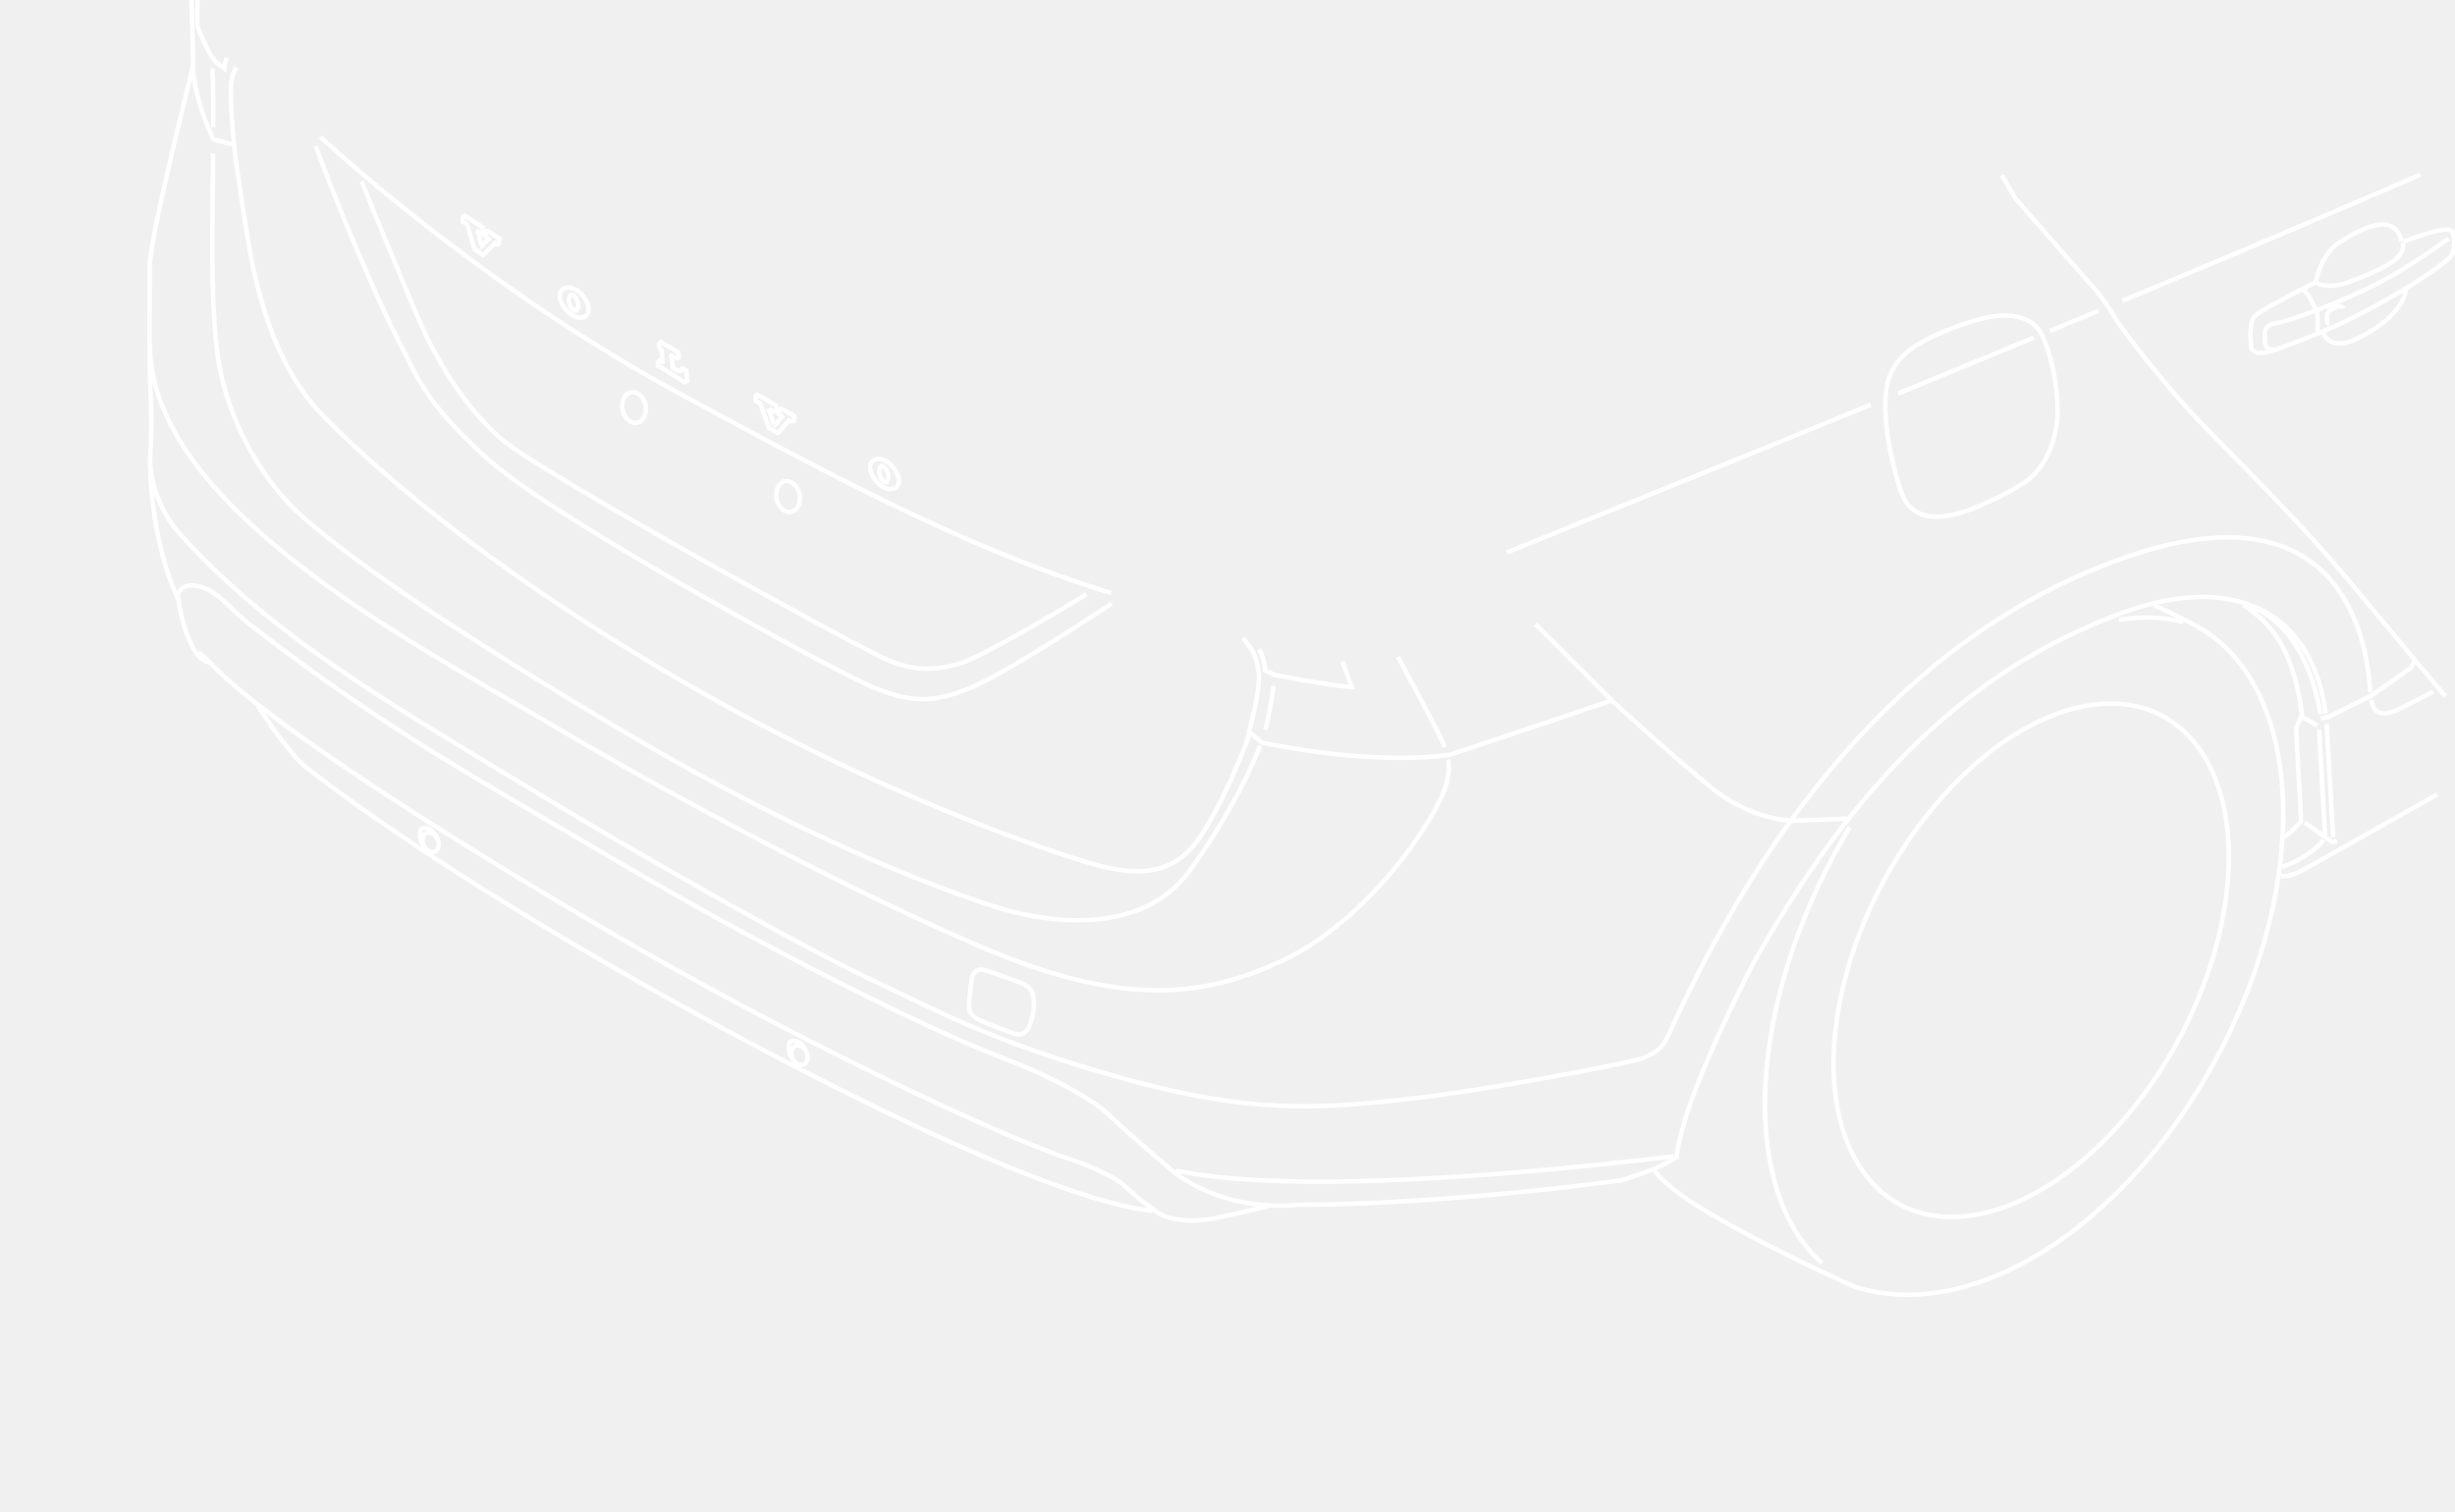
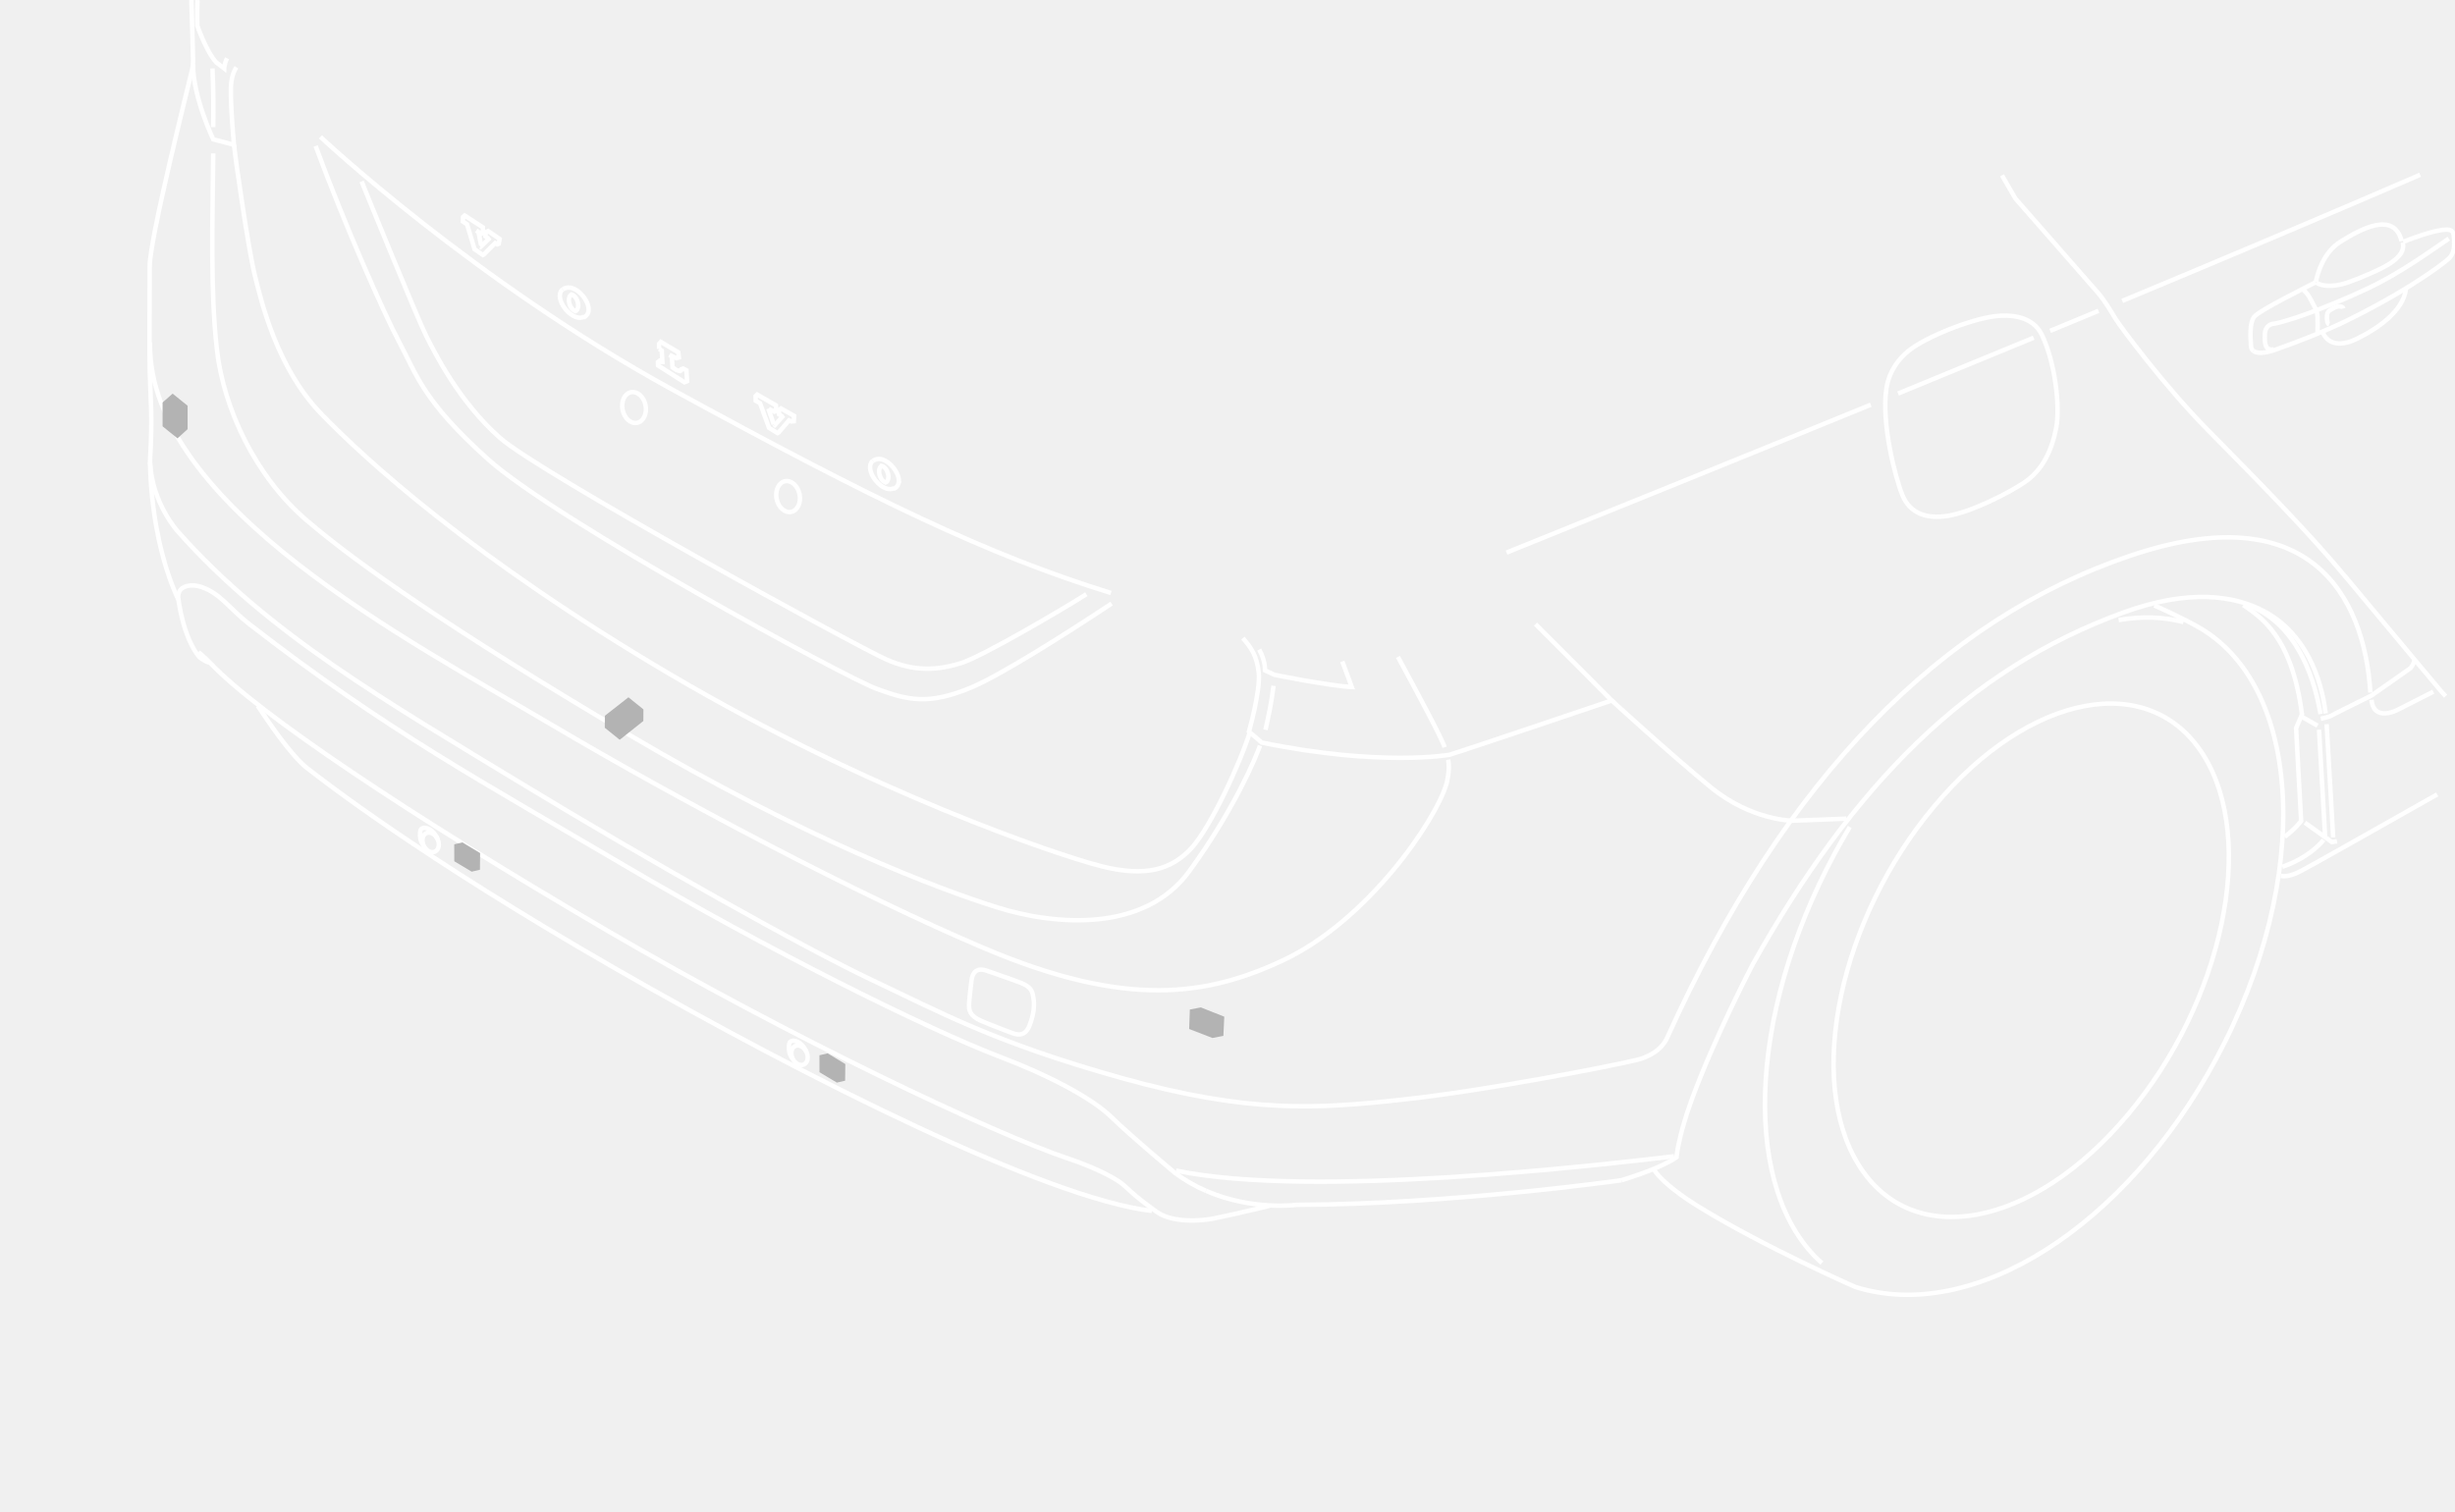
<svg xmlns="http://www.w3.org/2000/svg" version="1.1" width="468.227px" height="288.27px" viewBox="0 0 468.227 288.27" xml:space="preserve">
  <g>
    <path fill="none" stroke="#FFFFFF" stroke-width="0.85" d="M441.683,53.825c0.306-1.761,1.537-5.732,4.648-7.685    c3.938-2.47,10.252-5.949,11.721-0.146" />
    <path fill="none" stroke="#FFFFFF" stroke-width="0.85" d="M443.044,63.483c0.701,1.685,2.705,2.959,6.408,1.169    c4.149-2.005,8.889-5.38,9.404-9.449" />
    <path fill="none" stroke="#FFFFFF" stroke-width="0.85" d="M467.972,47.546c0.109-0.553,0.129-1.155,0.08-1.749    c-0.102-1.231,0.056-2.235-2.104-1.951c-2.361,0.31-5.07,1.315-7.604,2.276" />
    <path fill="none" stroke="#FFFFFF" stroke-width="0.85" d="M429.792,66.958c0.645,0.467,1.965,0.516,4.035-0.201    c3.51-1.217,9.334-3.444,13.613-5.521c4.383-2.125,8.916-4.639,12.397-6.83c4.164-2.618,6.84-4.638,7.441-5.323    c0.352-0.403,0.575-0.94,0.69-1.536" />
    <path fill="none" stroke="#FFFFFF" stroke-width="0.85" d="M441.683,53.825c-1.11,0.593-10.864,5.393-11.772,6.631    s-0.705,3.929-0.578,5.669c0.025,0.339,0.178,0.627,0.461,0.834" />
    <path fill="none" stroke="#FFFFFF" stroke-width="0.85" d="M441.779,53.911c0.938,0.68,3.209,0.925,5.819,0.032    c2.613-0.891,7.031-2.767,8.57-3.912s2.437-2.178,2.109-3.781" />
    <path fill="none" stroke="#FFFFFF" stroke-width="0.85" d="M467.042,45.518c-3.605,2.447-9.211,6.56-15.438,9.496    c-7.44,3.511-15.551,6.456-18.243,6.784c0,0-1.332,0.232-1.398,1.897c-0.064,1.664-0.035,3.28,1.695,2.948" />
    <path fill="none" stroke="#FFFFFF" stroke-width="0.85" d="M442.015,63.716c0-2.706,0.166-3.901-0.469-5.006    c-0.635-1.103-1.217-2.666-2.233-3.366" />
    <path fill="none" stroke="#FFFFFF" stroke-width="0.85" d="M364.047,66.892c3.253-2.616,11.74-5.998,16.462-6.572    c2.662-0.323,7.14-0.188,8.933,3.573c2.616,5.487,3.46,13.859,2.746,17.61c-0.83,4.338-2.554,8.167-6.189,10.592    c-3.023,2.016-10.084,5.614-14.549,6.317c-4.051,0.636-7.211-0.511-8.613-3.957c-1.403-3.447-4.041-13.817-3.063-20.29    C360.283,70.784,362.127,68.436,364.047,66.892z" />
    <path fill="none" stroke="#FFFFFF" stroke-width="0.85" d="M230,227.16c-1.974-0.859-3.966-1.97-5.884-3.399    c0,0-8.281-6.897-12.145-10.669c-3.864-3.771-12.403-8.131-20.788-11.315c-14.539-5.518-45.08-20.786-71.943-36.609    c-26.864-15.822-45.446-25.759-71.665-46.095c-3.871-3.003-5.427-5.796-9.107-7.083c-2.087-0.729-4.967-0.274-4.415,2.482" />
    <path fill="none" stroke="#FFFFFF" stroke-width="0.85" d="M309.263,225.138c0,0-32.34,4.603-61.963,4.694    c0,0-8.477,1.167-17.3-2.674" />
    <path fill="none" stroke="#FFFFFF" stroke-width="0.85" d="M193.103,197.079c1.196,0.46,2.482,0.454,3.217-1.38    c0.738-1.841,1.013-3.588,0.828-4.968c-0.184-1.38-0.275-2.394-2.392-3.221c-2.116-0.828-4.413-1.563-6.438-2.299    c-2.024-0.737-2.851,0.277-3.035,1.84c-0.185,1.563-0.461,3.865-0.461,4.692c0,0.826,0.002,2.021,2.393,3.034    C189.605,195.791,193.103,197.079,193.103,197.079z" />
    <path fill="none" stroke="#FFFFFF" stroke-width="0.85" d="M319.279,220.573c-13.631,1.593-69.045,8.154-94.991,2.729" />
    <path fill="none" stroke="#FFFFFF" stroke-width="0.85" d="M28.616,88.162c0.369,7.818,5.245,13.154,5.245,13.154    c17.295,19.596,40.294,32.752,64.95,47.748c24.653,14.997,54.828,31.921,67.524,37.899s23.182,11.865,47.56,18.673    c24.378,6.808,37.35,5.89,53.449,4.142c16.1-1.746,39.27-6.276,44.749-7.566c2.266-0.533,4.794-1.863,5.878-4.26    c22.511-49.763,52.496-79.797,88.236-91.916c34.176-11.59,44.719,7.484,45.879,26.063" />
    <path fill="none" stroke="#FFFFFF" stroke-width="0.85" d="M28.601,65.341c-0.41,31.1,50.139,57.252,76.243,72.701    c24.937,14.758,58.765,32.618,82.931,42.861c27.172,11.521,42.455,9.034,56.84,2.332c16.139-7.522,29.242-26.67,31.289-33.814    c0,0,0.681-2.496,0.303-4.499" />
    <polyline fill="none" stroke="#FFFFFF" stroke-width="0.85" points="125.701,66.562 125.692,65.587 126.034,65.219 129.368,67.213     129.477,68.192 129.033,68.335 127.687,67.691 128.123,67.968 128.265,70.085 129.014,70.592 129.683,70.771 129.94,70.55     129.982,70.407 130.284,70.308 130.919,70.633 131.041,72.71 130.54,72.923 125.498,69.715 125.483,69.058 125.791,68.824     126.272,69.075   " />
    <line fill="none" stroke="#FFFFFF" stroke-width="0.85" x1="126.36" y1="69.49" x2="126.36" y2="69.475" />
    <polyline fill="none" stroke="#FFFFFF" stroke-width="0.85" points="126.36,69.475 126.209,66.86 125.701,66.562   " />
    <line fill="none" stroke="#FFFFFF" stroke-width="0.85" x1="129.977" y1="70.51" x2="129.71" y2="70.833" />
    <path fill="none" stroke="#FFFFFF" stroke-width="0.85" d="M111.258,60.569c0.445-0.161,0.777-0.511,0.929-0.964    c0.052-0.189,0.078-0.39,0.078-0.596c0-0.123-0.009-0.25-0.03-0.378c-0.055-0.35-0.165-0.697-0.324-1.028v-0.002    c-0.189-0.389-0.426-0.762-0.704-1.104c-0.278-0.345-0.595-0.656-0.942-0.926c-0.293-0.228-0.614-0.409-0.951-0.545    c-0.188-0.074-0.381-0.128-0.576-0.153c-0.134-0.019-0.271-0.028-0.403-0.022c-0.364,0.035-0.702,0.153-0.995,0.342" />
    <path fill="none" stroke="#FFFFFF" stroke-width="0.85" d="M107.319,55.223c-0.025,0.017-0.049,0.034-0.073,0.052    c-0.187,0.143-0.321,0.347-0.387,0.579c-0.055,0.19-0.082,0.393-0.082,0.598c0,0.125,0.012,0.25,0.03,0.376    c0.058,0.352,0.166,0.699,0.327,1.03v-0.002c0.187,0.393,0.425,0.767,0.703,1.108c0.276,0.343,0.594,0.655,0.941,0.925    c0.294,0.228,0.614,0.411,0.95,0.545c0.189,0.076,0.384,0.128,0.577,0.155c0.137,0.018,0.269,0.026,0.405,0.02    c0.249-0.008,0.481-0.09,0.667-0.234" />
    <polyline fill="none" stroke="#FFFFFF" stroke-width="0.85" points="91.632,47.078 91.649,47.09 93.182,45.622 93.051,45.43     92.583,45.092 92.657,44.284 93.093,44.078 95.289,45.578 95.129,46.486 94.82,46.603 94.448,46.361 92.299,48.529 92.096,48.633     90.509,47.536 89.075,42.781 88.268,42.262 88.311,41.39 88.622,41.117 92.096,43.362 92.129,44.45 91.778,44.602 90.824,43.977       " />
    <line fill="none" stroke="#FFFFFF" stroke-width="0.85" x1="91.287" y1="44.407" x2="91.745" y2="46.704" />
    <path fill="none" stroke="#FFFFFF" stroke-width="0.85" d="M109.589,59.401c0.127-0.017,0.245-0.068,0.335-0.154    c0.119-0.111,0.208-0.25,0.262-0.408c0.058-0.166,0.087-0.342,0.088-0.525v-0.012c0-0.212-0.029-0.43-0.083-0.643    c-0.055-0.219-0.139-0.433-0.247-0.636c-0.09-0.17-0.207-0.331-0.343-0.473c-0.128-0.134-0.281-0.245-0.447-0.318    c-0.068-0.032-0.139-0.053-0.212-0.063c-0.042-0.005-0.085-0.009-0.127-0.008" />
    <path fill="none" stroke="#FFFFFF" stroke-width="0.85" d="M109,56.178c-0.055,0.025-0.103,0.06-0.145,0.1    c-0.118,0.111-0.209,0.251-0.263,0.409c-0.057,0.166-0.087,0.345-0.088,0.524v0.011c0,0.216,0.027,0.431,0.081,0.646    c0.057,0.216,0.14,0.431,0.248,0.632c0.091,0.172,0.208,0.33,0.342,0.473c0.131,0.136,0.284,0.245,0.449,0.32    c0.05,0.023,0.103,0.041,0.156,0.054" />
    <path fill="none" stroke="#FFFFFF" stroke-width="0.85" d="M108.815,56.161L108.815,56.161c-0.018,0.004-0.037,0.004-0.053,0.005" />
    <path fill="none" stroke="#FFFFFF" stroke-width="0.85" d="M170.424,93.263c0.444-0.165,0.777-0.513,0.928-0.967h-0.001    c0.052-0.188,0.079-0.39,0.079-0.595c0-0.125-0.008-0.251-0.029-0.377c-0.055-0.353-0.165-0.697-0.324-1.029    c-0.189-0.392-0.426-0.764-0.704-1.107c-0.277-0.344-0.595-0.653-0.942-0.924c-0.293-0.228-0.614-0.411-0.951-0.546    c-0.188-0.075-0.381-0.127-0.576-0.153c-0.134-0.019-0.271-0.026-0.403-0.021c-0.369,0.036-0.714,0.16-1.004,0.359" />
    <path fill="none" stroke="#FFFFFF" stroke-width="0.85" d="M166.484,87.915c-0.024,0.018-0.048,0.035-0.073,0.053    c-0.185,0.144-0.32,0.346-0.387,0.583c-0.054,0.188-0.081,0.387-0.081,0.593c0,0.125,0.01,0.251,0.03,0.376    c0.057,0.352,0.166,0.7,0.326,1.031c0.188,0.391,0.424,0.765,0.702,1.109c0.278,0.342,0.595,0.651,0.943,0.922    c0.293,0.227,0.614,0.411,0.95,0.544c0.189,0.077,0.382,0.129,0.577,0.156c0.136,0.02,0.269,0.025,0.402,0.022    c0.251-0.011,0.483-0.093,0.67-0.238" />
    <path fill="none" stroke="#FFFFFF" stroke-width="0.85" d="M168.755,92.095c0.127-0.018,0.245-0.07,0.334-0.154    c0.12-0.112,0.208-0.251,0.261-0.409c0.058-0.166,0.088-0.344,0.088-0.526v-0.011c0-0.213-0.027-0.43-0.081-0.645    c-0.055-0.217-0.14-0.43-0.247-0.635c-0.092-0.171-0.207-0.33-0.343-0.472c-0.128-0.135-0.282-0.245-0.448-0.32    c-0.067-0.03-0.138-0.052-0.211-0.063c-0.042-0.006-0.085-0.008-0.127-0.005" />
    <path fill="none" stroke="#FFFFFF" stroke-width="0.85" d="M168.165,88.872c-0.054,0.025-0.103,0.06-0.145,0.098    c-0.118,0.113-0.209,0.253-0.263,0.411c-0.057,0.164-0.086,0.342-0.088,0.526v0.01c0,0.215,0.028,0.43,0.083,0.644    c0.057,0.216,0.138,0.432,0.247,0.633c0.09,0.173,0.206,0.331,0.342,0.473c0.13,0.136,0.282,0.245,0.447,0.322h0.002    c0.049,0.021,0.103,0.039,0.155,0.051" />
    <path fill="none" stroke="#FFFFFF" stroke-width="0.85" d="M167.981,88.855L167.981,88.855c-0.019,0.001-0.036,0.001-0.053,0.005" />
    <line fill="none" stroke="#FFFFFF" stroke-width="0.85" x1="146.545" y1="77.942" x2="147.572" y2="80.943" />
    <line fill="none" stroke="#FFFFFF" stroke-width="0.85" x1="147.572" y1="80.943" x2="147.754" y2="81.085" />
    <polyline fill="none" stroke="#FFFFFF" stroke-width="0.85" points="146.628,78.005 147.712,78.533 148.081,78.407 147.984,77.316     144.407,75.271 144.115,75.565 144.129,76.445 144.958,76.917 146.669,81.615 148.305,82.619 148.501,82.5 150.494,80.185     150.923,80.401 151.396,80.354 151.458,79.332 148.949,77.917 148.595,78.207 148.57,79.025 149.054,79.337 149.195,79.522     147.769,81.093 147.754,81.084   " />
    <path fill="none" stroke="#FFFFFF" stroke-width="0.85" d="M352.154,156.163l-10.207,0.392c0,0-7.878,0.009-15.683-6.396    c-7.805-6.406-18.868-16.54-18.868-16.54" />
    <path fill="none" stroke="#FFFFFF" stroke-width="0.85" d="M432.029,116.723c7.61,4.172,10.68,12.403,11.524,19.364" />
    <path fill="none" stroke="#FFFFFF" stroke-width="0.85" d="M309.263,225.138c1.838-0.581,7.586-2.352,10.488-4.385    c0,0,0.309-3.834,2.82-10.762c4.305-11.875,11.727-26.053,11.727-26.053c19.075-34.067,40.896-56.26,70.635-67.084    c12.392-4.51,21.177-3.379,27.097-0.133" />
    <path fill="none" stroke="#FFFFFF" stroke-width="0.85" d="M427.857,115.411c3.219,2.253,9.252,5.876,11.184,20.847l-1.125,2.654    l0.965,17.704c0,0-1.102,1.486-3.123,3.004" />
    <polyline fill="none" stroke="#FFFFFF" stroke-width="0.85" points="439.605,156.937 444.755,160.638 445.722,160.478   " />
    <path fill="none" stroke="#FFFFFF" stroke-width="0.85" d="M435.025,167.078c0.84,0.174,1.959,0.028,3.905-0.979    c1.563-0.811,11.115-6.187,25.9-14.555" />
    <line fill="none" stroke="#FFFFFF" stroke-width="0.85" x1="439.113" y1="136.788" x2="442.007" y2="138.426" />
    <path fill="none" stroke="#FFFFFF" stroke-width="0.85" d="M442.583,136.208c-0.965-5.497-3.76-16.59-13.402-20.641" />
    <line fill="none" stroke="#FFFFFF" stroke-width="0.85" x1="442.294" y1="139.199" x2="443.451" y2="159.448" />
    <path fill="none" stroke="#FFFFFF" stroke-width="0.85" d="M443.162,160.219c0,0-2.441,3.284-7.877,5.131" />
    <line fill="none" stroke="#FFFFFF" stroke-width="0.85" x1="443.742" y1="138.137" x2="444.994" y2="159.737" />
    <path fill="none" stroke="#FFFFFF" stroke-width="0.85" d="M404.767,57.402c19.851-8.27,39.218-16.449,56.807-24.058" />
    <path fill="none" stroke="#FFFFFF" stroke-width="0.85" d="M391.023,63.11c3.076-1.273,6.147-2.549,9.213-3.82" />
    <path fill="none" stroke="#FFFFFF" stroke-width="0.85" d="M362.009,75.068c8.57-3.515,17.223-7.076,25.853-10.646" />
    <path fill="none" stroke="#FFFFFF" stroke-width="0.85" d="M287.333,105.409c20.566-8.297,44.581-18.019,69.473-28.208" />
    <path fill="none" stroke="#FFFFFF" stroke-width="0.85" d="M444.214,61.897c-0.332-0.133-0.465-0.864-0.397-1.729    c0.065-0.867,0.666-1.067,1.397-1.466c0.732-0.401,1.598-0.333,1.73,0.133" />
    <path fill="none" stroke="#FFFFFF" stroke-width="0.85" d="M464.085,131.948c-2.91,1.479-5.188,2.64-6.686,3.402    c0,0-4.654,2.55-5.095-1.854" />
    <path fill="none" stroke="#FFFFFF" stroke-width="0.85" d="M242.121,230.024c0,0-6.068,1.472-10.238,2.329    c-4.169,0.859-8.825,0.549-11.158-1.104c-5.214-3.69-5.353-4.458-7.095-5.712c-1.742-1.253-5.608-3.1-9.685-4.459    c-14.44-4.815-53.41-23.263-88.353-43.688c-37.777-22.083-66.347-41.309-75.338-50.764c0,0-1.673-1.725-2.405-2.19" />
    <path fill="none" stroke="#FFFFFF" stroke-width="0.85" stroke-miterlimit="10" d="M405.828,212.641    c-18.147,21.607-41.124,25.916-51.299,9.636c-10.177-16.281-3.724-46.955,14.448-68.563c18.123-21.607,41.101-25.917,51.3-9.636    C430.451,160.333,423.974,191.058,405.828,212.641z" />
    <path fill="none" stroke="#FFFFFF" stroke-width="0.85" stroke-miterlimit="10" d="M410.89,115.498    c5.021,2.217,7.906,3.856,7.906,3.856c20.531,11.088,22.416,48.292,3.877,82.621c-17.381,32.186-46.399,50.556-68.819,43.527    c0,0-17.519-7.688-29.791-15.269c0,0-6.511-3.858-8.625-7.128" />
    <path fill="none" stroke="#FFFFFF" stroke-width="0.85" stroke-miterlimit="10" d="M404.083,118.279    c4.328-0.747,8.492-0.647,12.35,0.387" />
    <path fill="none" stroke="#FFFFFF" stroke-width="0.85" stroke-miterlimit="10" d="M347.479,240.944    c-15.185-13.443-14.526-46.718,2.491-78.229c0.912-1.69,1.855-3.343,2.824-4.957" />
    <path fill="none" stroke="#FFFFFF" stroke-width="0.85" d="M266.62,125.31c3.465,6.373,8.459,15.69,8.899,17.236" />
    <path fill="none" stroke="#FFFFFF" stroke-width="0.85" d="M240.167,123.896c0.658,1.245,1.104,2.588,1.104,3.985l1.791,0.844    c0,0,10.359,2.101,14.752,2.329c0,0-0.875-2.439-1.806-4.877" />
    <path fill="none" stroke="#FFFFFF" stroke-width="0.85" d="M238.585,139.88l-0.377-0.323c0,0,2.213-7.804,1.864-11.182    c-0.35-3.378-1.516-4.894-3.028-6.642" />
    <path fill="none" stroke="#FFFFFF" stroke-width="0.85" d="M292.857,119.058c6.738,6.709,14.539,14.56,14.539,14.56    s-29.236,9.899-30.982,10.365c0,0-12.93,2.33-35.76-2.329l-2.068-1.772" />
    <path fill="none" stroke="#FFFFFF" stroke-width="0.85" d="M381.824,33.448l2.563,4.427c0,0,14.095,16.073,15.607,17.819    c1.516,1.747,2.563,3.611,3.494,5.125c0.934,1.516,9.266,12.75,17.473,21.082c9.152,9.293,18.986,19.22,26.439,28.188    c11.022,13.261,18.26,21.866,18.26,21.866c0.25,0.271,0.507,0.56,0.779,0.854" />
    <path fill="none" stroke="#FFFFFF" stroke-width="0.85" d="M442.625,137.111c0,0,1.631-0.35,1.98-0.582s7.688-3.844,7.688-3.844    l7.455-5.241c0,0,0.697-0.814,0.697-1.515" />
    <path fill="none" stroke="#FFFFFF" stroke-width="0.85" d="M36.503,0.004c0.148,5.08,0.318,10.713,0.318,11.545    c0,1.475-0.146,1.448-0.699,3.844c-0.553,2.396-7.573,30.29-7.573,35.448c0,5.159-0.074,16.767,0,19.531    c0.185,6.816,0.554,8.844,0.073,17.3c0,0-0.222,14.714,5.431,26.8c0,0,0.84,7.007,3.903,10.803c0,0,0.808,0.771,1.969,1.149" />
    <path fill="none" stroke="#FFFFFF" stroke-width="0.85" d="M61.111,26.107c0,0,29.294,27.517,67.144,48.225    c38.321,20.965,60.218,31.563,83.63,38.786" />
    <path fill="none" stroke="#FFFFFF" stroke-width="0.85" d="M37.664,0.02c-0.083,2.24-0.027,4.892-0.027,4.892    s1.747,5.008,3.611,6.987l1.514,1.165c0,0,0.029-0.902,0.539-1.951" />
    <path fill="none" stroke="#FFFFFF" stroke-width="0.85" d="M40.665,24.246c0.08-3.612,0.023-7.414-0.145-11.193" />
    <path fill="none" stroke="#FFFFFF" stroke-width="0.85" d="M45.092,12.831c-0.612,0.901-0.99,2.153-1.049,3.844    c-0.116,3.378,0.583,10.949,0.583,10.949l-3.961-1.049c0,0-3.844-8.036-3.844-14.21" />
    <path fill="none" stroke="#FFFFFF" stroke-width="0.85" d="M40.665,29.254c-0.116,12.463-0.582,25.974,0.699,37.389    c1.281,11.414,7.454,24.343,17.122,32.613c9.668,8.269,27.372,20.731,61.266,40.768c33.895,20.033,59.287,29.584,70.469,33.078    c11.181,3.494,28.07,4.775,36.573-6.872c8.502-11.646,12.813-21.896,13.513-23.994" />
    <path fill="none" stroke="#FFFFFF" stroke-width="0.85" d="M241.354,139.208c0.508-2.285,1.147-5.059,1.537-8.385" />
    <path fill="none" stroke="#FFFFFF" stroke-width="0.85" d="M212.004,115.134c-9.08,6.045-21.205,13.641-26.559,15.921    c-8.386,3.571-12.423,2.484-18.325,0.312c-5.902-2.176-61.101-32.114-74.079-43.794C80.617,76.388,79.549,71.648,75.958,64.896    c-2.705-5.084-10.231-21.998-15.757-37.043" />
    <path fill="none" stroke="#FFFFFF" stroke-width="0.85" d="M207.188,113.35c-3.883,2.485-19.879,11.958-24.072,13.201    c-4.193,1.242-8.541,1.708-14.133-0.777c-5.59-2.483-65.847-35.407-73.612-42.24c-7.766-6.834-12.424-16.152-14.133-19.569    C79.529,60.548,69.9,36.942,68.969,34.613" />
    <path fill="none" stroke="#FFFFFF" stroke-width="0.85" d="M238.402,139.596c-1.707,5.591-7.454,18.17-11.181,22.208    s-8.696,5.591-17.238,3.417c-8.541-2.174-44.261-14.288-81.999-36.496c-37.739-22.208-58.394-41.154-66.78-49.852    c-8.386-8.697-11.337-21.276-12.579-26.246c-1.243-4.969-3.65-21.743-3.999-25.004" />
    <ellipse transform="matrix(-0.1959 -0.9806 0.9806 -0.1959 68.3978 211.5462)" fill="none" stroke="#FFFFFF" stroke-width="0.85" cx="120.929" cy="77.731" rx="2.978" ry="2.234" />
    <ellipse transform="matrix(-0.1959 -0.9806 0.9806 -0.1959 86.8709 260.6701)" fill="none" stroke="#FFFFFF" stroke-width="0.85" cx="150.306" cy="94.719" rx="2.978" ry="2.234" />
    <ellipse transform="matrix(-0.4268 -0.9044 0.9044 -0.4268 -28.1508 303.5563)" fill="none" stroke="#FFFFFF" stroke-width="0.85" cx="82.13" cy="160.7" rx="1.95" ry="1.462" />
    <path fill="none" stroke="#FFFFFF" stroke-width="0.85" d="M49.168,134.666c1.864,2.795,6.29,9.434,9.435,11.88    s21.315,16.656,58.354,37.972c37.04,21.314,82.815,44.146,102.732,46.475" />
    <path fill="none" stroke="#FFFFFF" stroke-width="0.85" d="M83.454,160.085c-0.321-0.946-1.318-2.145-2.514-2.172    c0,0-0.627,0.028-0.741,0.482c-0.146,0.587-0.199,2.053,0.611,2.937" />
    <ellipse transform="matrix(-0.4266 -0.9045 0.9045 -0.4266 35.4563 425.1036)" fill="none" stroke="#FFFFFF" stroke-width="0.85" cx="152.49" cy="201.312" rx="1.949" ry="1.462" />
    <path fill="none" stroke="#FFFFFF" stroke-width="0.85" d="M153.806,200.698c-0.322-0.946-1.318-2.145-2.515-2.172    c0,0-0.626,0.028-0.74,0.484c-0.146,0.585-0.2,2.051,0.61,2.934" />
+     <polygon stroke-width="0.85" fill="#B3B3B3" points="32.923,75.088 31.006,76.778 31.006,81.324 33.851,83.62 35.782,81.865 35.782,77.446    35.77,77.385  " />
+     <polygon stroke-width="0.85" fill="#B3B3B3" points="233.33,197.601 233.497,193.943 229.031,192.171 226.931,192.579 226.803,196.291 231.175,197.977    231.229,198.007  " />
+     <polygon stroke-width="0.85" fill="#B3B3B3" points="161.185,206.148 161.221,202.974 157.848,200.934 156.289,201.303 156.294,204.532     159.569,206.491 159.623,206.518   " />
+     <polygon stroke-width="0.85" fill="#B3B3B3" points="91.533,165.908 91.569,162.734 88.196,160.694 86.637,161.063 86.643,164.292 89.918,166.25     89.971,166.278   " />
+     <polygon stroke-width="0.85" fill="#B3B3B3" points="119.859,133.016 115.368,136.533 115.348,138.824 118.194,141.12 122.699,137.538     122.718,135.374 122.706,135.313   " />
  </g>
</svg>
